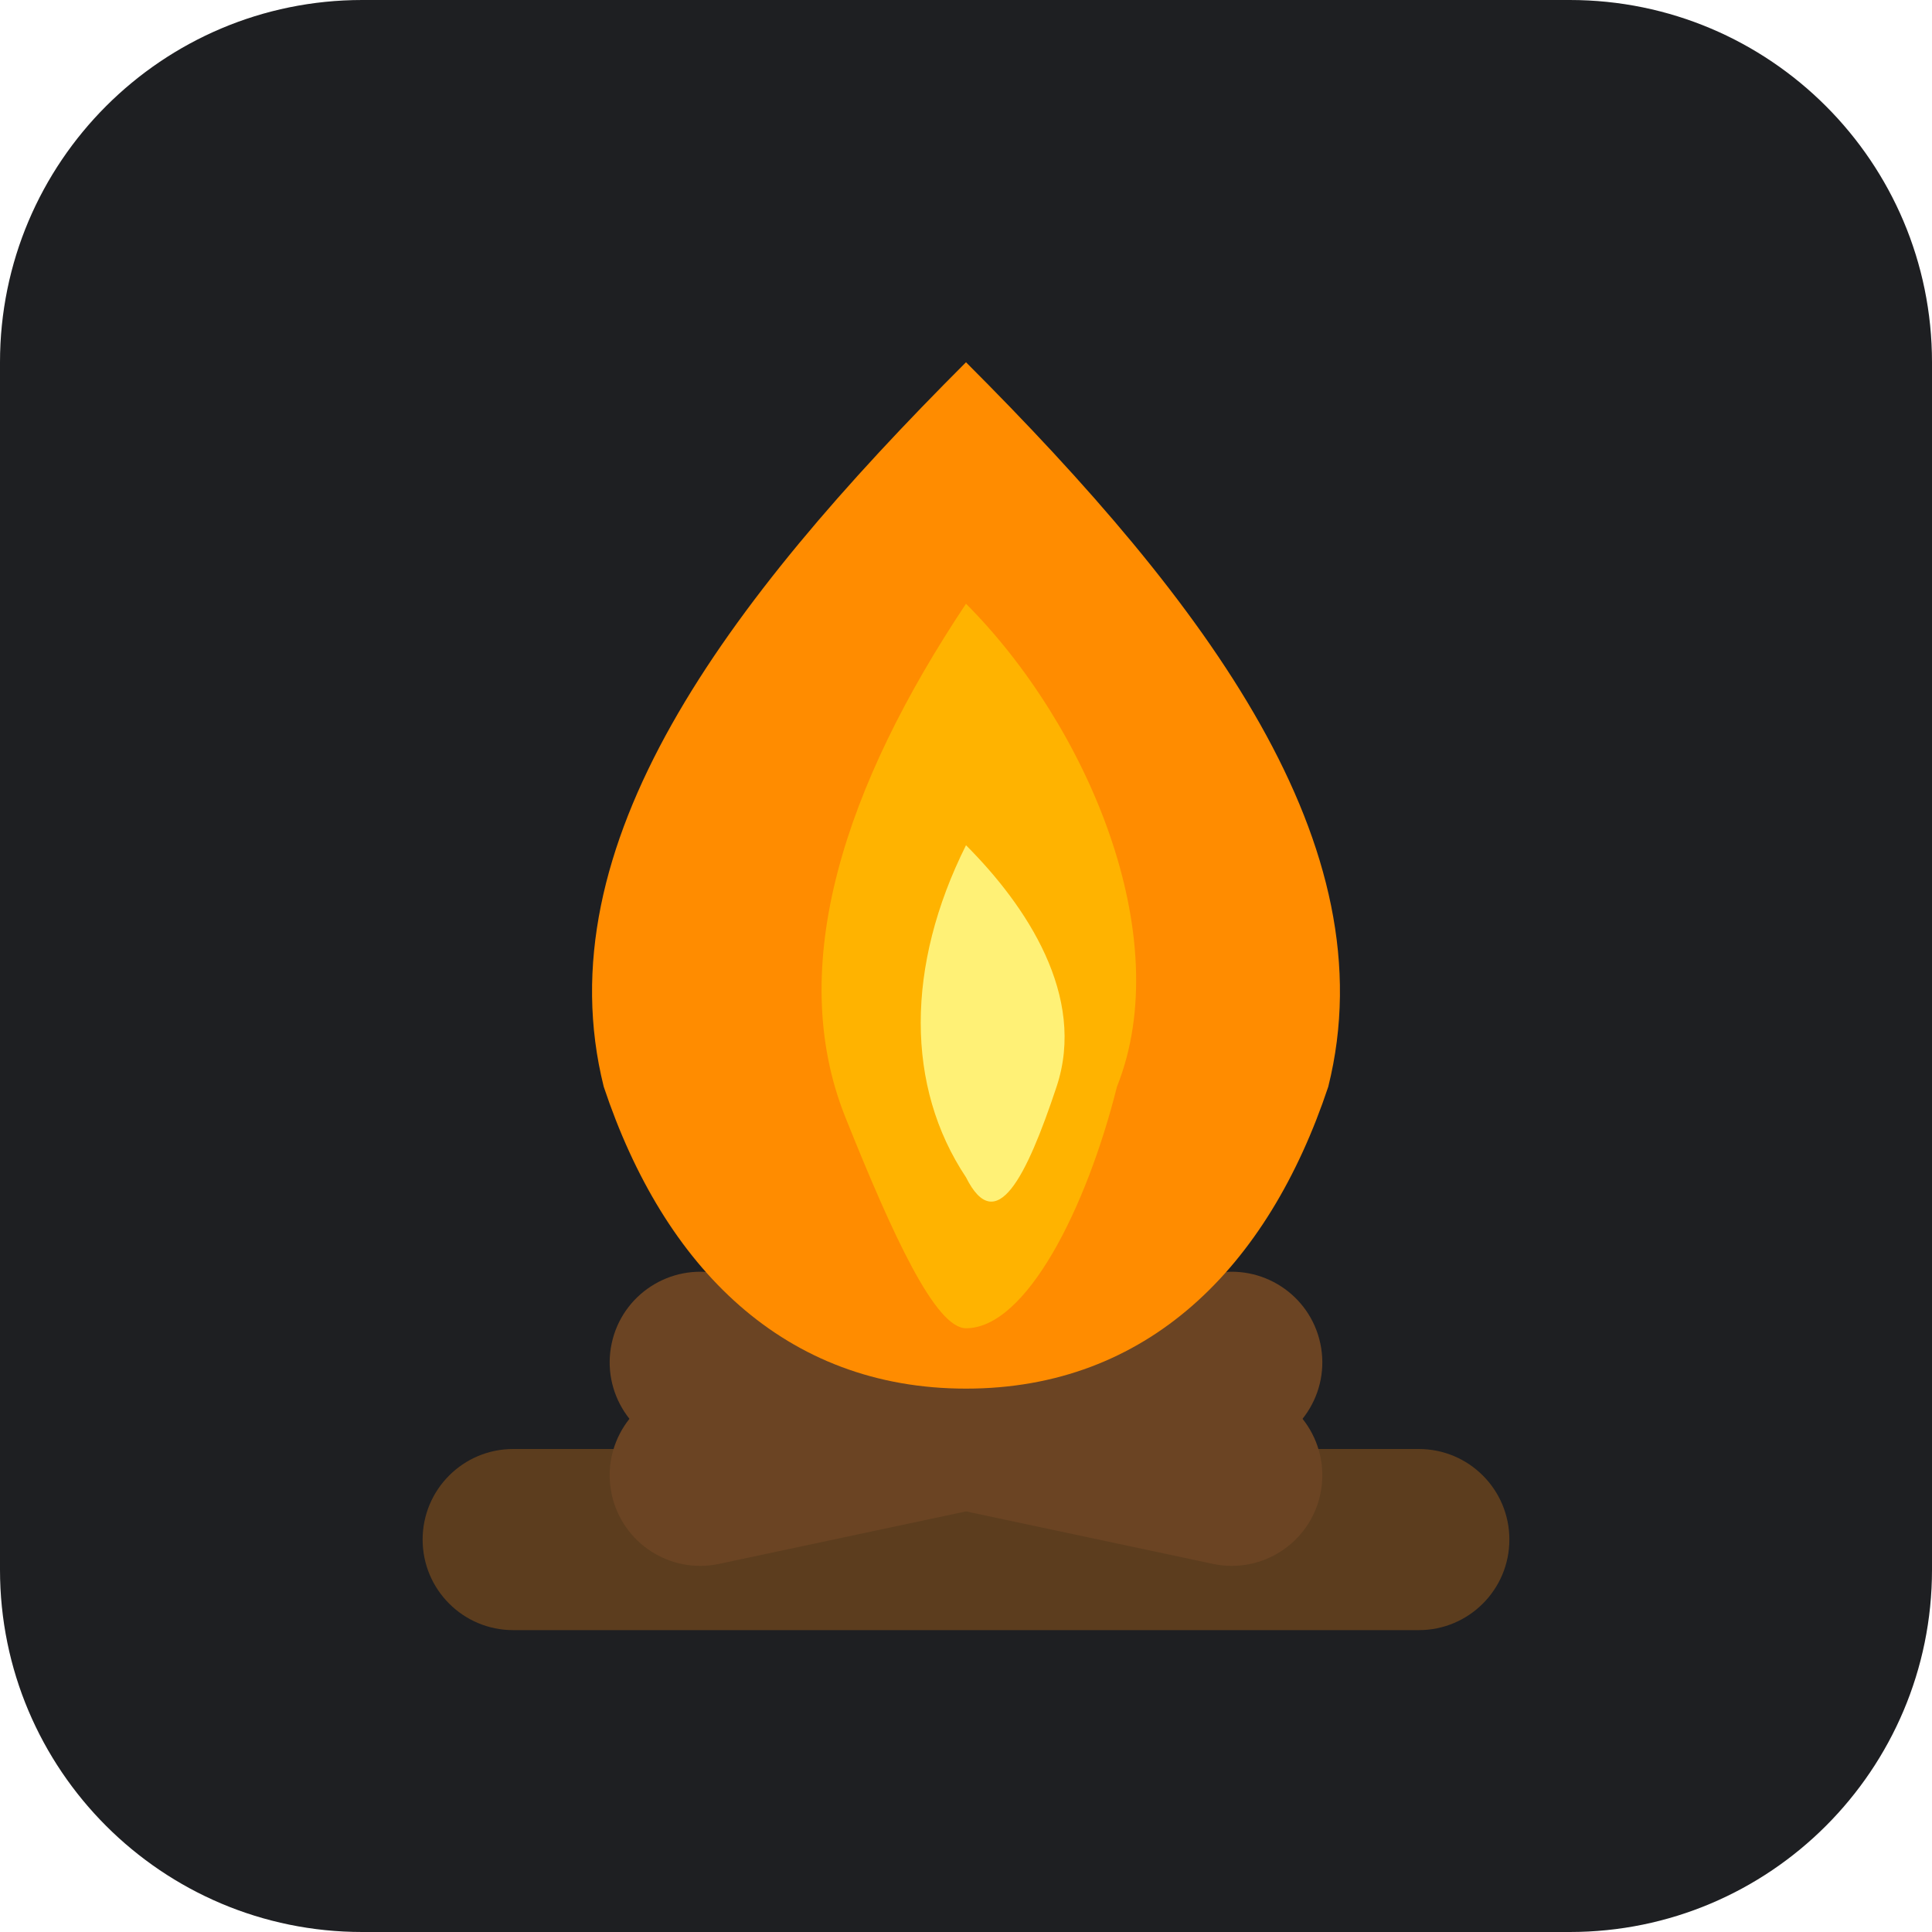
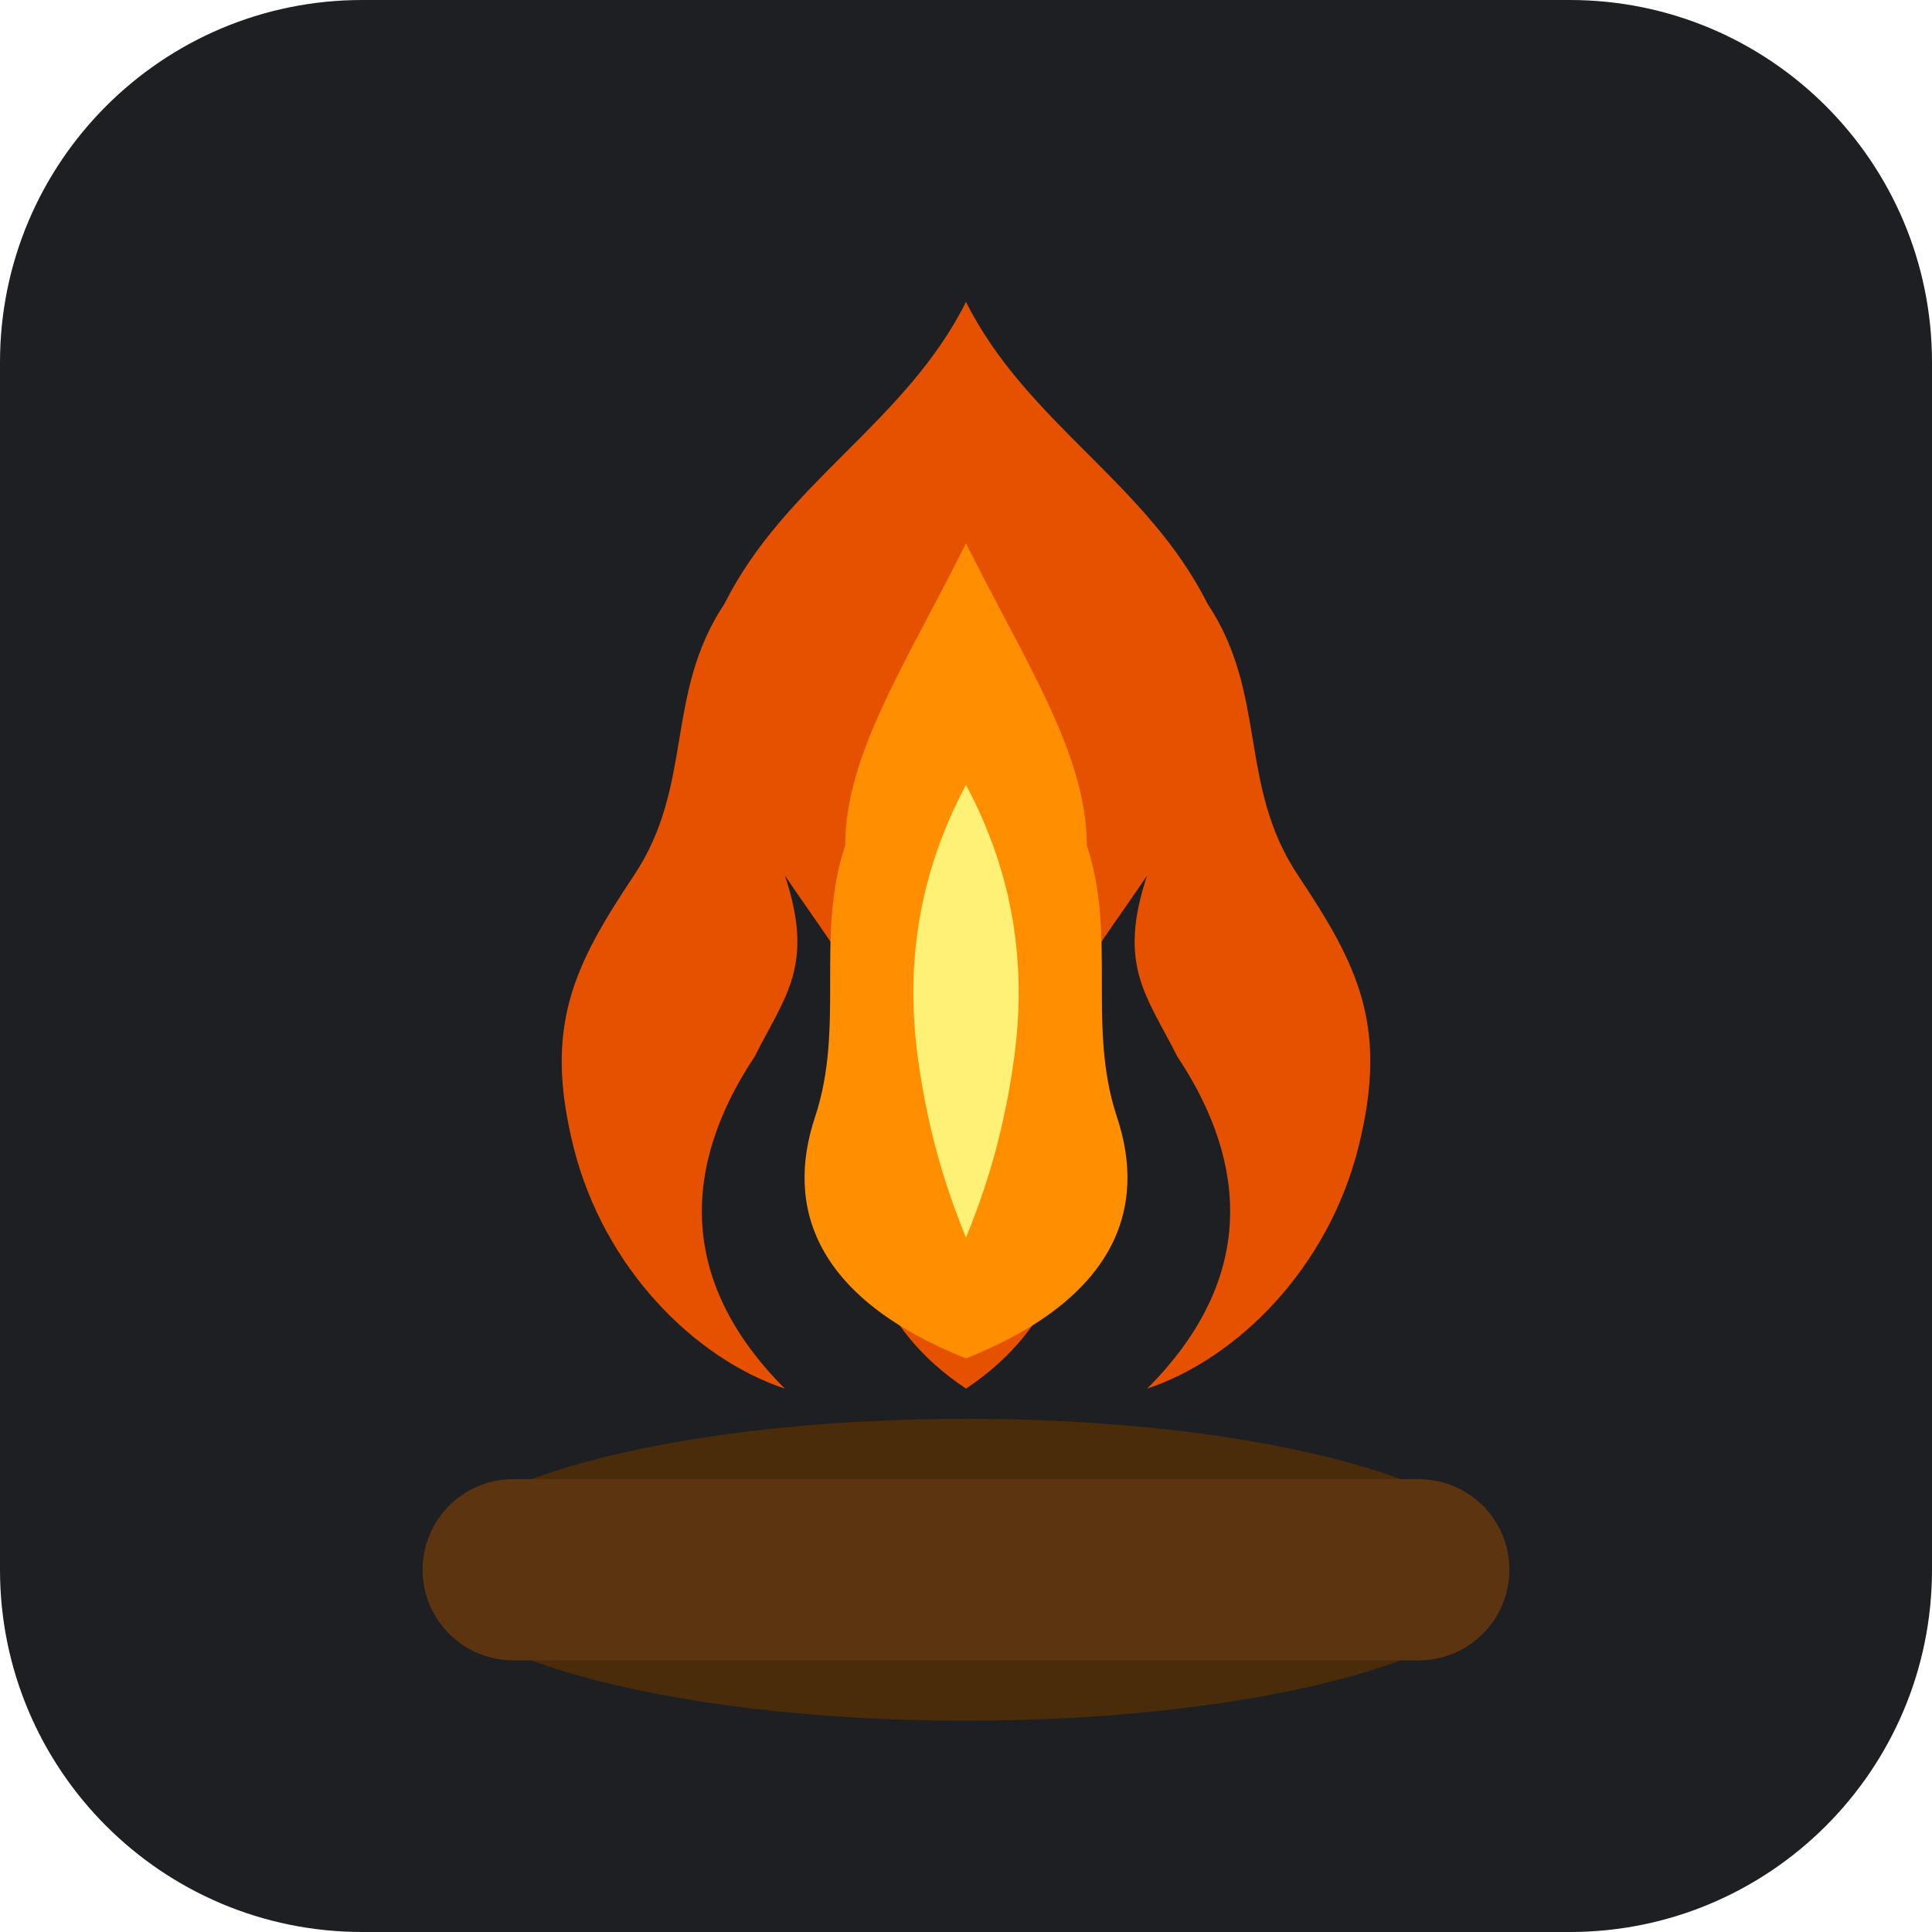
<svg xmlns="http://www.w3.org/2000/svg" viewBox="0 0 32 32">
  <rect width="32" height="32" rx="6" fill="#1e1f22" />
-   <rect x="7" y="24" width="18" height="3" rx="1.5" fill="#5c3d1e" />
-   <rect x="10" y="22" width="12" height="3" rx="1.5" fill="#6b4423" transform="rotate(-12 16 23.5)" />
-   <rect x="10" y="22" width="12" height="3" rx="1.5" fill="#6b4423" transform="rotate(12 16 23.5)" />
-   <path d="M16 6 C12 10 9 14 10 18 C11 21 13 23 16 23 C19 23 21 21 22 18 C23 14 20 10 16 6Z" fill="#ff8c00" />
-   <path d="M16 10 C14 13 13 16 14 18.5 C14.8 20.5 15.5 22 16 22 C17 22 18 20 18.5 18 C19.5 15.5 18 12 16 10Z" fill="#ffb300" />
-   <path d="M16 14 C15 16 15 18 16 19.5 C16.5 20.5 17 19.5 17.5 18 C18 16.5 17 15 16 14Z" fill="#fff176" />
+   <ellipse cx="16" cy="26" rx="9" ry="2.5" fill="#4a2c0a" />
+   <rect x="7" y="24.5" width="18" height="3" rx="1.5" fill="#5c3510" />
+   <path d="M16 5     C15 7 13 8 12 10     C11 11.5 11.5 13 10.5 14.5     C9.5 16 9 17 9.5 19     C10 21 11.5 22.5 13 23     C11 21 11.5 19 12.5 17.5     C13 16.5 13.5 16 13 14.5     C14 16 15 17 14.5 19     C14 20.5 14.5 22 16 23     C17.5 22 18 20.5 17.5 19     C17 17 18 16 19 14.5     C18.5 16 19 16.5 19.5 17.5     C20.5 19 21 21 19 23     C20.5 22.5 22 21 22.5 19     C23 17 22.5 16 21.5 14.5     C20.5 13 21 11.5 20 10     C19 8 17 7 16 5Z" fill="#e65100" />
+   <path d="M16 9     C15 11 14 12.5 14 14     C13.5 15.5 14 17 13.5 18.5     C13 20 13.5 21.5 16 22.5     C18.5 21.5 19 20 18.5 18.5     C18 17 18.5 15.5 18 14     C18 12.5 17 11 16 9Z" fill="#ff8f00" />
+   <path d="M16 13     C15.2 14.5 15 16 15.2 17.5     C15.4 19 15.8 20 16 20.5     C16.2 20 16.6 19 16.8 17.5     C17 16 16.8 14.5 16 13Z" fill="#fff176" />
</svg>
